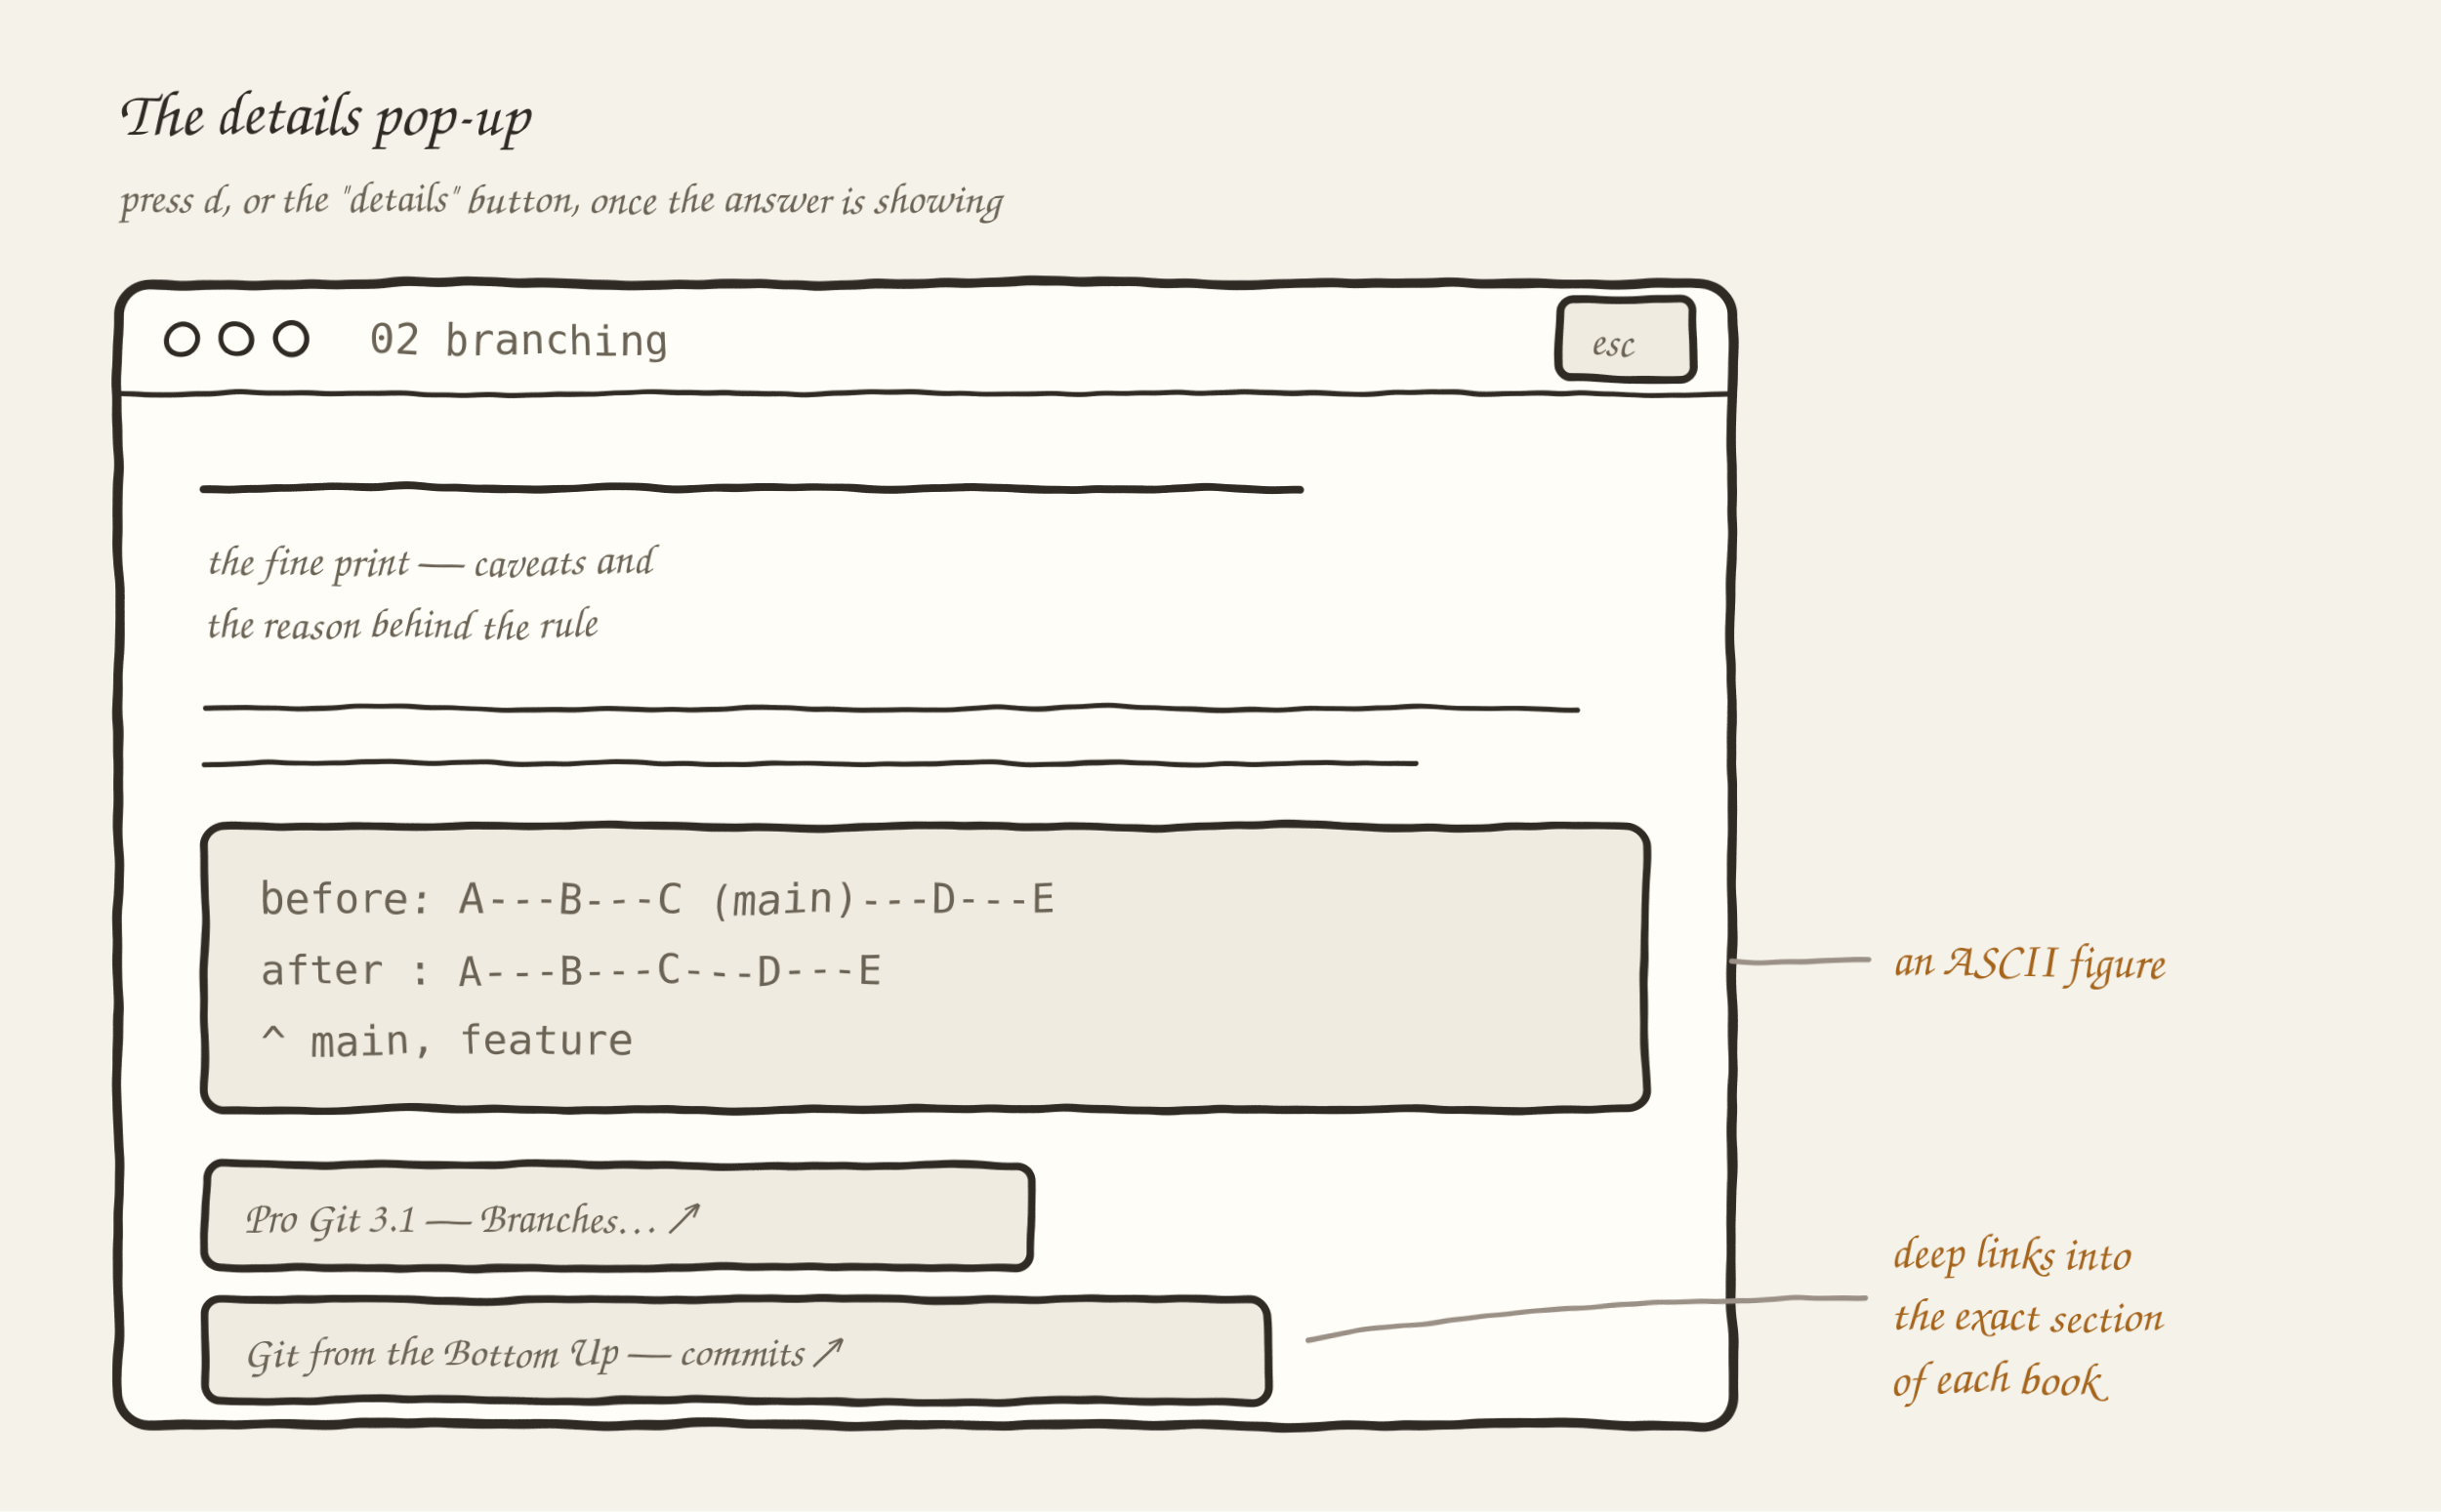
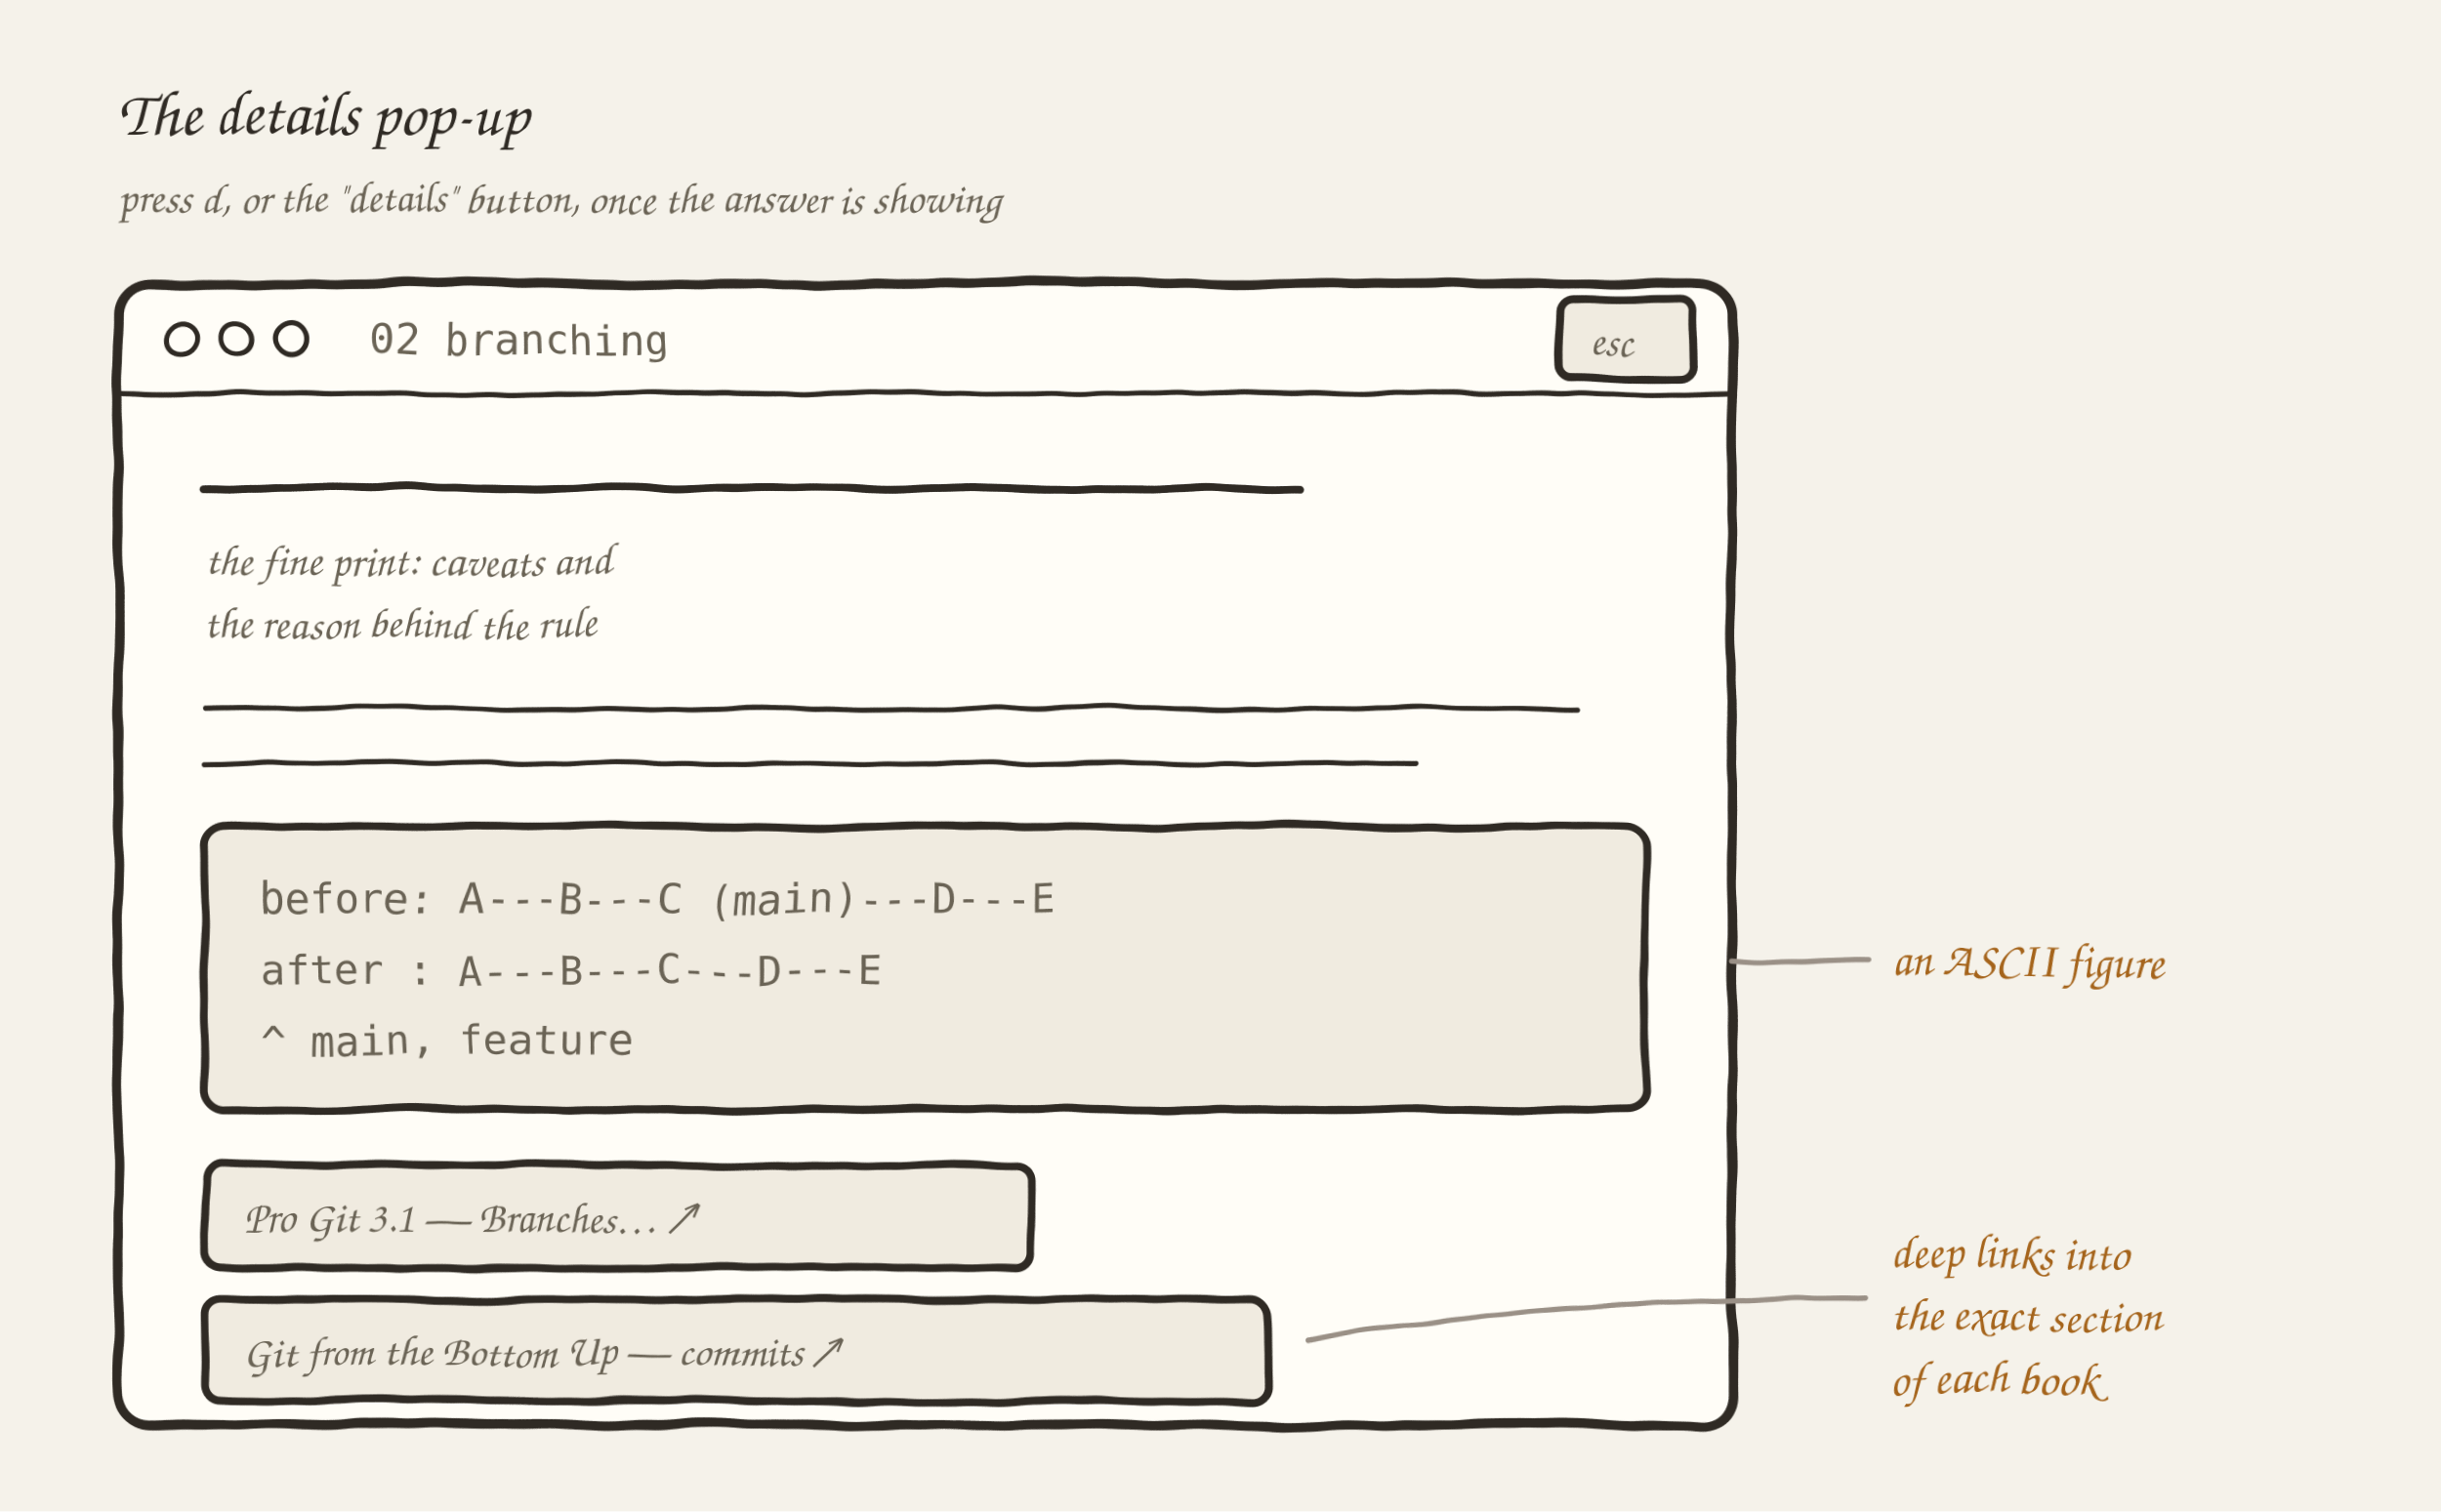
<svg xmlns="http://www.w3.org/2000/svg" viewBox="0 0 620 384" width="620" height="384" role="img" aria-label="Sketch of the details pop-up">
  <defs>
    <filter id="rough" x="-5%" y="-5%" width="110%" height="110%">
      <feTurbulence type="fractalNoise" baseFrequency="0.035" numOctaves="3" seed="7" result="n" />
      <feDisplacementMap in="SourceGraphic" in2="n" scale="2.2" xChannelSelector="R" yChannelSelector="G" />
    </filter>
  </defs>
  <style>
    .ink   { fill:none; stroke:#2f2a24; stroke-width:2; stroke-linecap:round; stroke-linejoin:round; }
    .thin  { fill:none; stroke:#2f2a24; stroke-width:1.3; stroke-linecap:round; }
    .fade  { fill:none; stroke:#9a9086; stroke-width:1.3; stroke-linecap:round; }
    .fill  { fill:#f0ebe0; stroke:#2f2a24; stroke-width:2; }
    .amber { fill:#e0a458; stroke:#2f2a24; stroke-width:1.5; }
    .green { fill:#7fb069; stroke:#2f2a24; stroke-width:1.5; }
    .rust  { fill:#c0674f; stroke:#2f2a24; stroke-width:1.5; }
    .paper { fill:#fffdf7; stroke:#2f2a24; stroke-width:2.4; }
    text   { font-family:'Comic Sans MS','Bradley Hand','Segoe Print','Chalkboard SE',cursive; fill:#2f2a24; }
    .t     { font-size:13px; }
    .s     { font-size:11px; fill:#6a6355; }
    .lbl   { font-size:12px; fill:#a5641b; }
    .mono  { font-family:ui-monospace,Menlo,Consolas,monospace; font-size:10.5px; fill:#6a6355; }
    .head  { font-size:16px; }
  </style>
  <rect width="620" height="384" fill="#f5f2ea" />
  <g filter="url(#rough)">
    <text class="head" x="30" y="34">The details pop-up</text>
    <text class="s" x="30" y="54">press d, or the "details" button, once the answer is showing</text>
    <rect class="paper" x="30" y="72" width="410" height="290" rx="8" />
    <line class="thin" x1="30" y1="100" x2="440" y2="100" />
    <circle class="thin" cx="46" cy="86" r="4" />
    <circle class="thin" cx="60" cy="86" r="4" />
    <circle class="thin" cx="74" cy="86" r="4" />
    <text class="mono" x="94" y="90">02 branching</text>
    <rect class="fill" x="396" y="76" width="34" height="20" rx="3" />
    <text class="s" x="404" y="90">esc</text>
    <line class="ink" x1="52" y1="124" x2="330" y2="124" />
-     <text class="s" x="52" y="146">the fine print — caveats and</text>
+     <text class="s" x="52" y="146">the fine print: caveats and</text>
    <text class="s" x="52" y="162">the reason behind the rule</text>
    <line class="thin" x1="52" y1="180" x2="400" y2="180" />
    <line class="thin" x1="52" y1="194" x2="360" y2="194" />
    <rect class="fill" x="52" y="210" width="366" height="72" rx="5" />
    <text class="mono" x="66" y="232">before: A---B---C (main)---D---E</text>
    <text class="mono" x="66" y="250">after : A---B---C---D---E</text>
    <text class="mono" x="66" y="268">                  ^ main, feature</text>
    <path class="fade" d="M474 244 C 460 244, 448 244, 440 244" />
    <text class="lbl" x="480" y="248">an ASCII figure</text>
    <rect class="fill" x="52" y="296" width="210" height="26" rx="4" />
    <text class="s" x="62" y="313">Pro Git 3.1 — Branches… ↗</text>
    <rect class="fill" x="52" y="330" width="270" height="26" rx="4" />
    <text class="s" x="62" y="347">Git from the Bottom Up — commits ↗</text>
    <path class="fade" d="M474 330 C 440 330, 400 330, 332 340" />
    <text class="lbl" x="480" y="322">deep links into</text>
    <text class="lbl" x="480" y="338">the exact section</text>
    <text class="lbl" x="480" y="354">of each book</text>
  </g>
</svg>
